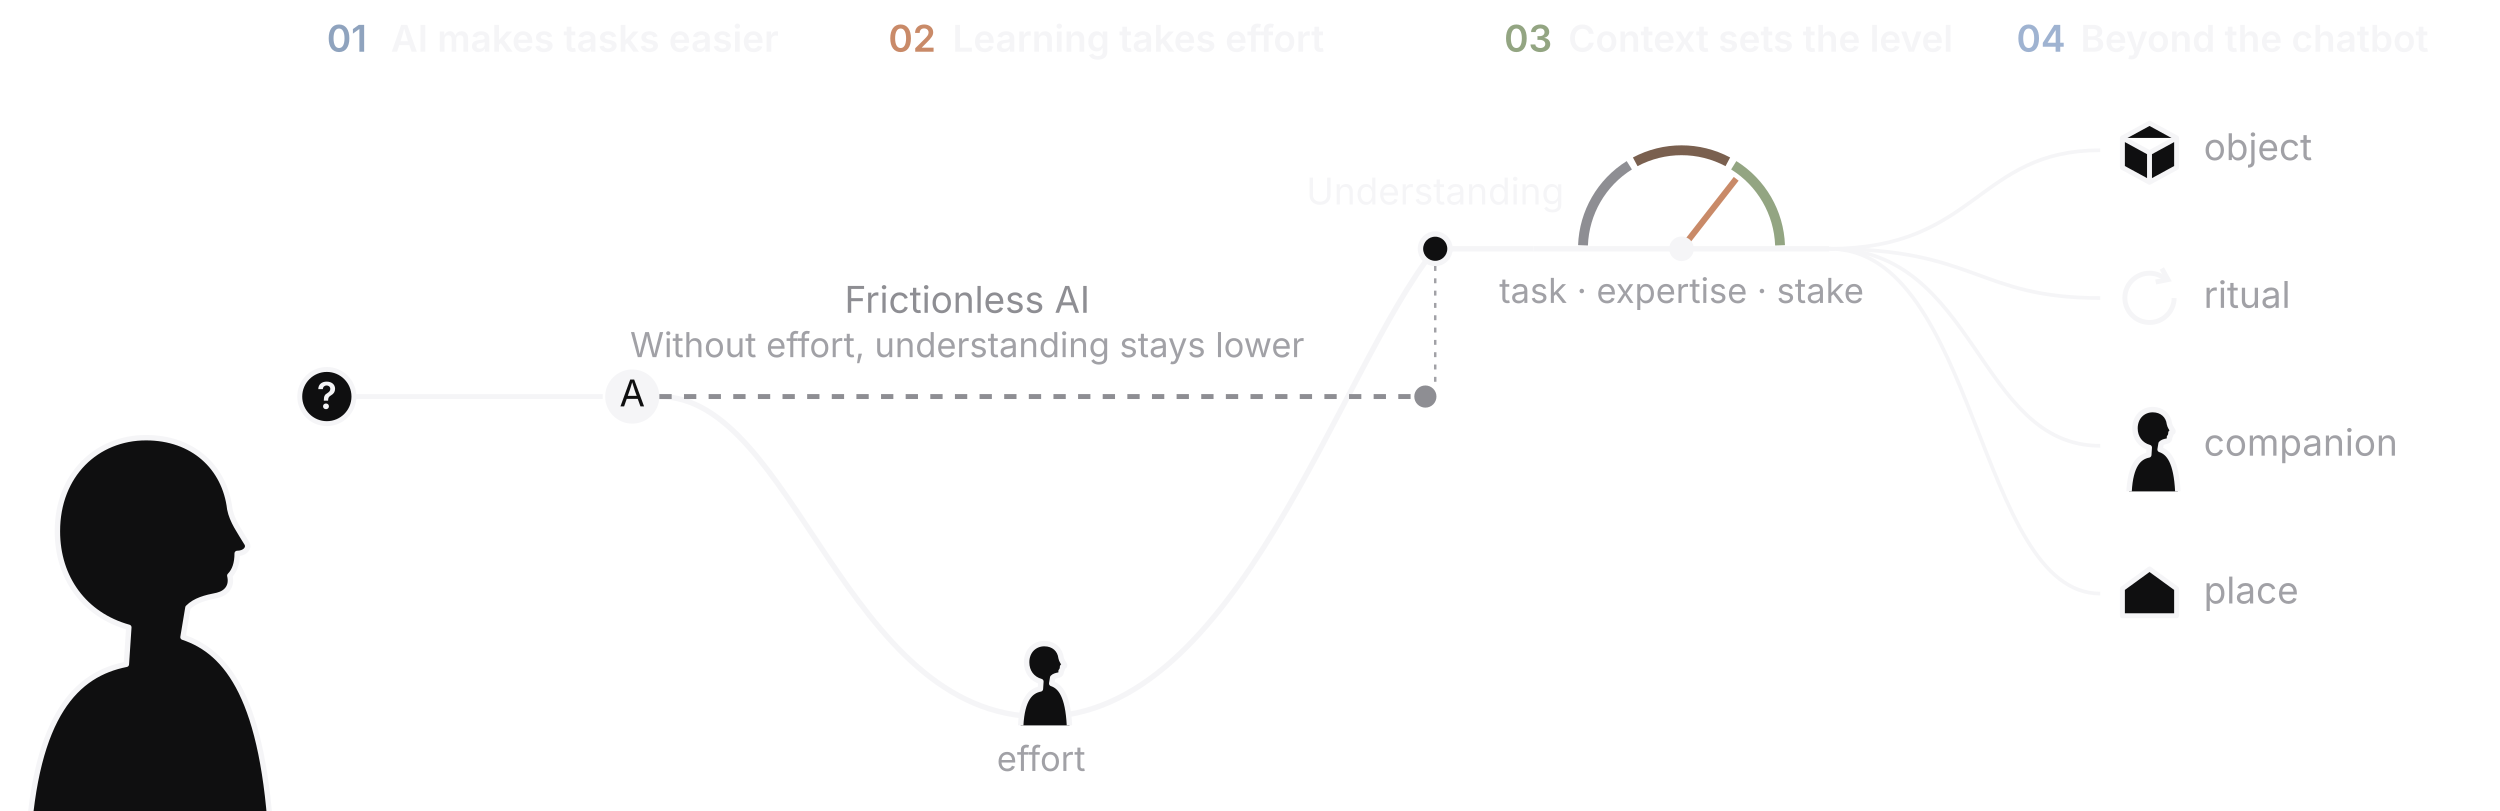
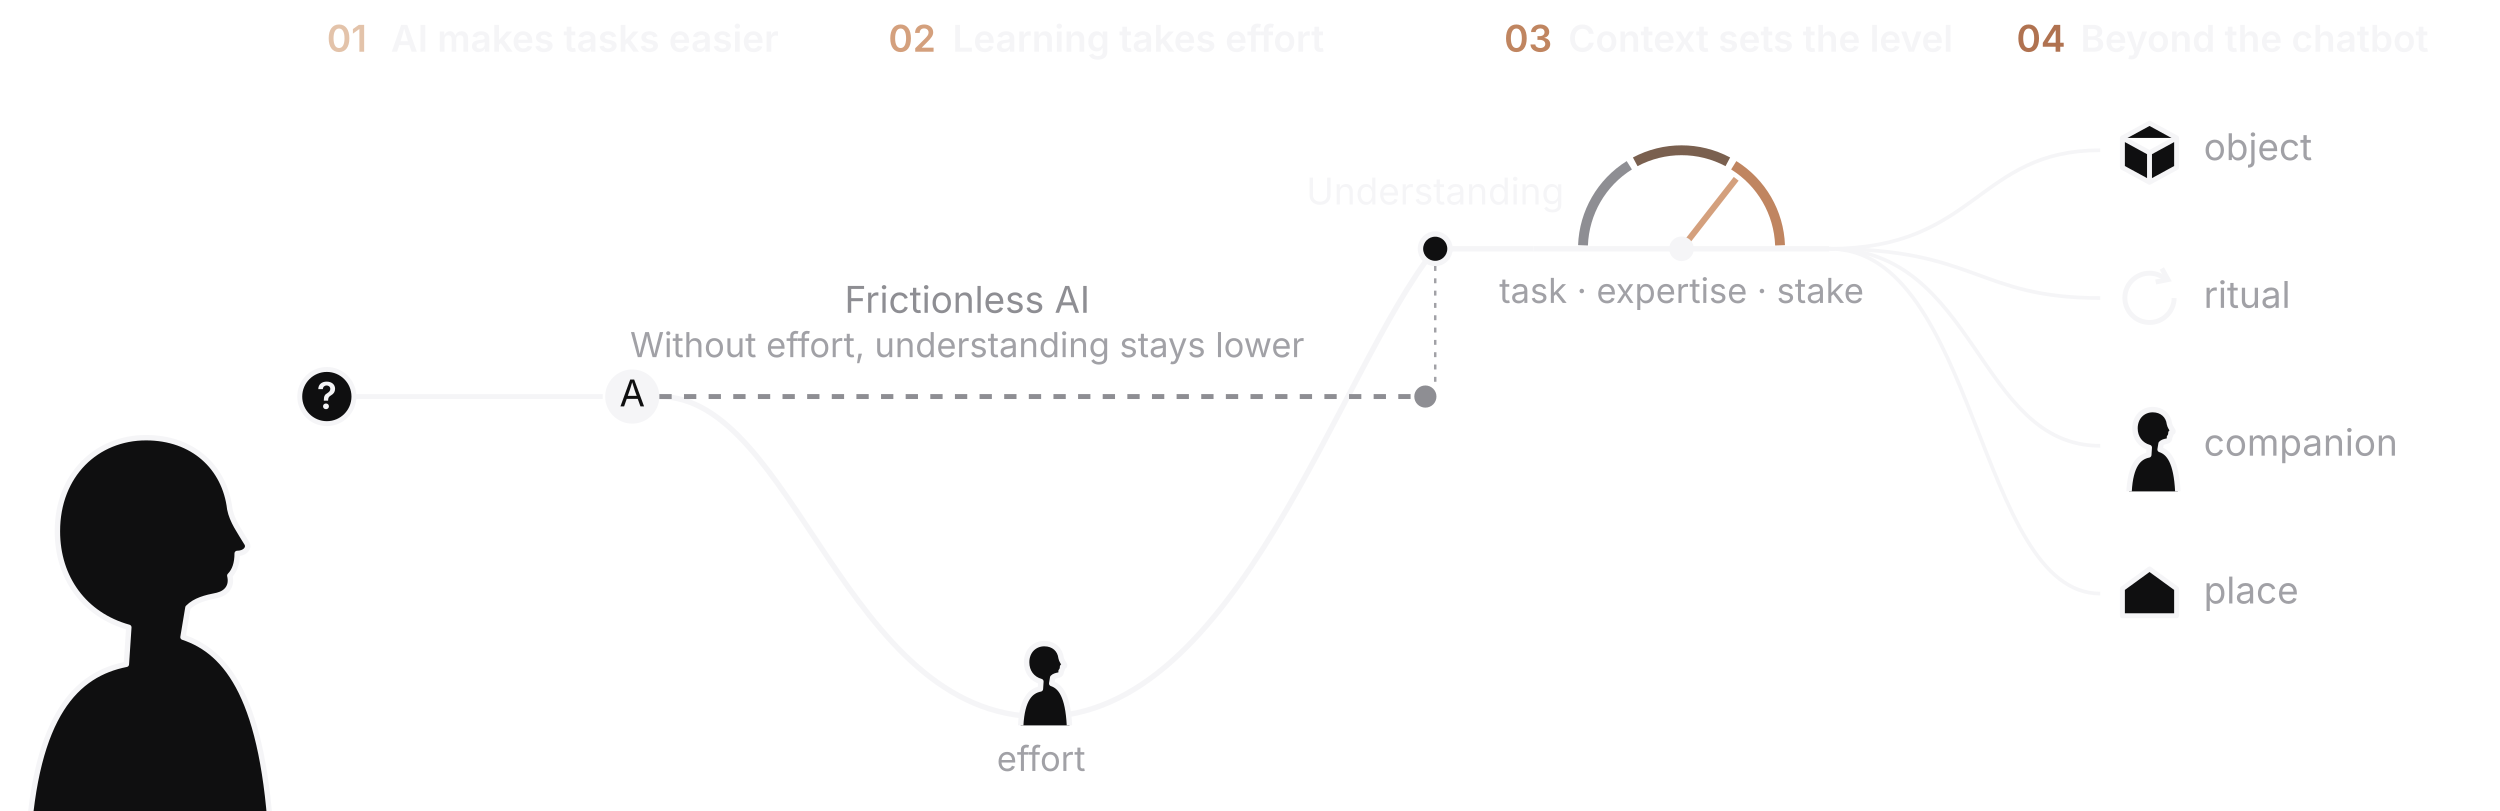
<svg xmlns="http://www.w3.org/2000/svg" fill="#f5f5f7" viewBox="17.3 9 1015 329" font-family="-apple-system, BlinkMacSystemFont, 'SF Pro Text', 'Helvetica Neue', Inter, Arial, sans-serif">
  <defs>
    <path id="pf" d="M70 470 C76 362 110 330 150 322 L152 292 C116 282 94 252 94 214 C94 168 126 138 166 138 C204 138 230 162 234 196 C236 206 242 214 248 224 C250 228 246 232 240 232 C240 240 238 246 234 250 C236 258 232 264 224 266 C214 268 206 270 200 276 L196 300 C232 312 262 350 268 470" />
  </defs>
  <g transform="translate(-6.4 117.7) scale(0.5)">
    <use href="#pf" fill="#0f0f10" stroke="#f5f5f7" stroke-width="4.4" stroke-linejoin="round" />
  </g>
  <circle cx="150" cy="170" r="11" fill="#0f0f10" stroke="#f5f5f7" stroke-width="2" />
  <text x="150" y="175" text-anchor="middle" font-size="15" font-weight="600">?</text>
  <line x1="161" y1="170" x2="262" y2="170" stroke="#f5f5f7" stroke-width="2" />
  <circle cx="274" cy="170" r="11" fill="#f5f5f7" />
  <text x="274" y="174" text-anchor="middle" font-size="15" fill="#0f0f10">A</text>
  <path d="M285 170 C340 170, 360 300, 440 300 S 560 160, 600 110" fill="none" stroke="#f5f5f7" stroke-width="2.2" />
  <line x1="285" y1="170" x2="590" y2="170" stroke="#8e8e93" stroke-width="2" stroke-dasharray="5 5" />
  <circle cx="596" cy="170" r="4.5" fill="#8e8e93" />
  <text x="410" y="136" text-anchor="middle" font-size="15" fill="#8e8e93">Frictionless AI</text>
  <text x="410" y="154" text-anchor="middle" font-size="14" fill="#a1a1a6">Without effort, understanding stays lower</text>
  <circle cx="600" cy="110" r="6" fill="#0f0f10" stroke="#f5f5f7" stroke-width="2.2" />
  <text x="600" y="92" text-anchor="middle" font-size="15" fill="#f5f5f7">Understanding</text>
  <g transform="translate(424.7 256.5) scale(0.1)">
    <use href="#pf" fill="#0f0f10" stroke="#f5f5f7" stroke-width="22.1" stroke-linejoin="round" />
  </g>
  <text x="440" y="322" text-anchor="middle" font-size="14" fill="#a1a1a6">effort</text>
  <line x1="600" y1="117" x2="600" y2="164" stroke="#a1a1a6" stroke-width="1" stroke-dasharray="2 3" />
  <line x1="606" y1="110" x2="640" y2="110" stroke="#f5f5f7" stroke-width="2.2" />
  <line x1="640" y1="110" x2="760" y2="110" stroke="#f5f5f7" stroke-width="2.2" />
  <path d="M660 108.6 A40 40 0 0 1 678.8 76.1" fill="none" stroke="#8e8e93" stroke-width="4" />
  <path d="M681.2 74.7 A40 40 0 0 1 718.8 74.7" fill="none" stroke="#7a604f" stroke-width="4" />
-   <path d="M721.2 76.1 A40 40 0 0 1 740 108.6" fill="none" stroke="#93a582" stroke-width="4" />
-   <line x1="700" y1="110" x2="722.2" y2="81.6" stroke="#c98a68" stroke-width="2.5" />
+   <path d="M721.2 76.1 A40 40 0 0 1 740 108.6" fill="none" stroke="#c08560" stroke-width="4" />
+   <line x1="700" y1="110" x2="722.2" y2="81.6" stroke="#d4a07d" stroke-width="2.5" />
  <circle cx="700" cy="110" r="5" fill="#f5f5f7" />
  <text x="700" y="132" text-anchor="middle" font-size="14" fill="#a1a1a6">task · expertise · stake</text>
  <path d="M760 110 C820 110, 820 70, 870 70" fill="none" stroke="#f5f5f7" stroke-width="1.5" />
  <g transform="translate(890 70)">
    <path d="M-11 -5 l11 -6 l11 6 v12 l-11 6 l-11 -6z M-11 -5 l11 6 l11 -6 M0 1 v12" fill="#0f0f10" stroke="#f5f5f7" stroke-width="2" stroke-linejoin="round" />
  </g>
  <text x="912" y="74" font-size="15" fill="#a1a1a6">object</text>
  <path d="M760 110 C820 110, 820 130, 870 130" fill="none" stroke="#f5f5f7" stroke-width="1.5" />
  <g transform="translate(890 130)">
    <path d="M10 0 a10 10 0 1 1 -3.3 -7.5" fill="none" stroke="#f5f5f7" stroke-width="2" />
    <path d="M5 -12 l2.5 4.5 l-5 1" fill="none" stroke="#f5f5f7" stroke-width="2" />
  </g>
  <text x="912" y="134" font-size="15" fill="#a1a1a6">ritual</text>
  <path d="M760 110 C820 110, 820 190, 870 190" fill="none" stroke="#f5f5f7" stroke-width="1.5" />
  <g transform="translate(890 190)">
    <g transform="translate(-15.3 -28.5) scale(0.1)">
      <use href="#pf" fill="#0f0f10" stroke="#f5f5f7" stroke-width="22.1" stroke-linejoin="round" />
    </g>
  </g>
  <text x="912" y="194" font-size="15" fill="#a1a1a6">companion</text>
  <path d="M760 110 C820 110, 820 250, 870 250" fill="none" stroke="#f5f5f7" stroke-width="1.5" />
  <g transform="translate(890 250)">
    <path d="M-11 9 v-11 l11 -8 l11 8 v11z" fill="#0f0f10" stroke="#f5f5f7" stroke-width="2" stroke-linejoin="round" />
  </g>
  <text x="912" y="254" font-size="15" fill="#a1a1a6">place</text>
-   <text x="150" y="30" font-size="15" font-weight="600" fill="#8fa3be">01</text>
+   <text x="150" y="30" font-size="15" font-weight="600" fill="#e3c3aa">01</text>
  <text x="176" y="30" font-size="15" font-weight="600">AI makes tasks easier</text>
-   <text x="378" y="30" font-size="15" font-weight="600" fill="#c98a68">02</text>
+   <text x="378" y="30" font-size="15" font-weight="600" fill="#d4a07d">02</text>
  <text x="404" y="30" font-size="15" font-weight="600">Learning takes effort</text>
-   <text x="628" y="30" font-size="15" font-weight="600" fill="#93a582">03</text>
+   <text x="628" y="30" font-size="15" font-weight="600" fill="#c08560">03</text>
  <text x="654" y="30" font-size="15" font-weight="600">Context sets the level</text>
-   <text x="836" y="30" font-size="15" font-weight="600" fill="#9fb3d1">04</text>
+   <text x="836" y="30" font-size="15" font-weight="600" fill="#b07250">04</text>
  <text x="862" y="30" font-size="15" font-weight="600">Beyond the chatbot</text>
</svg>
